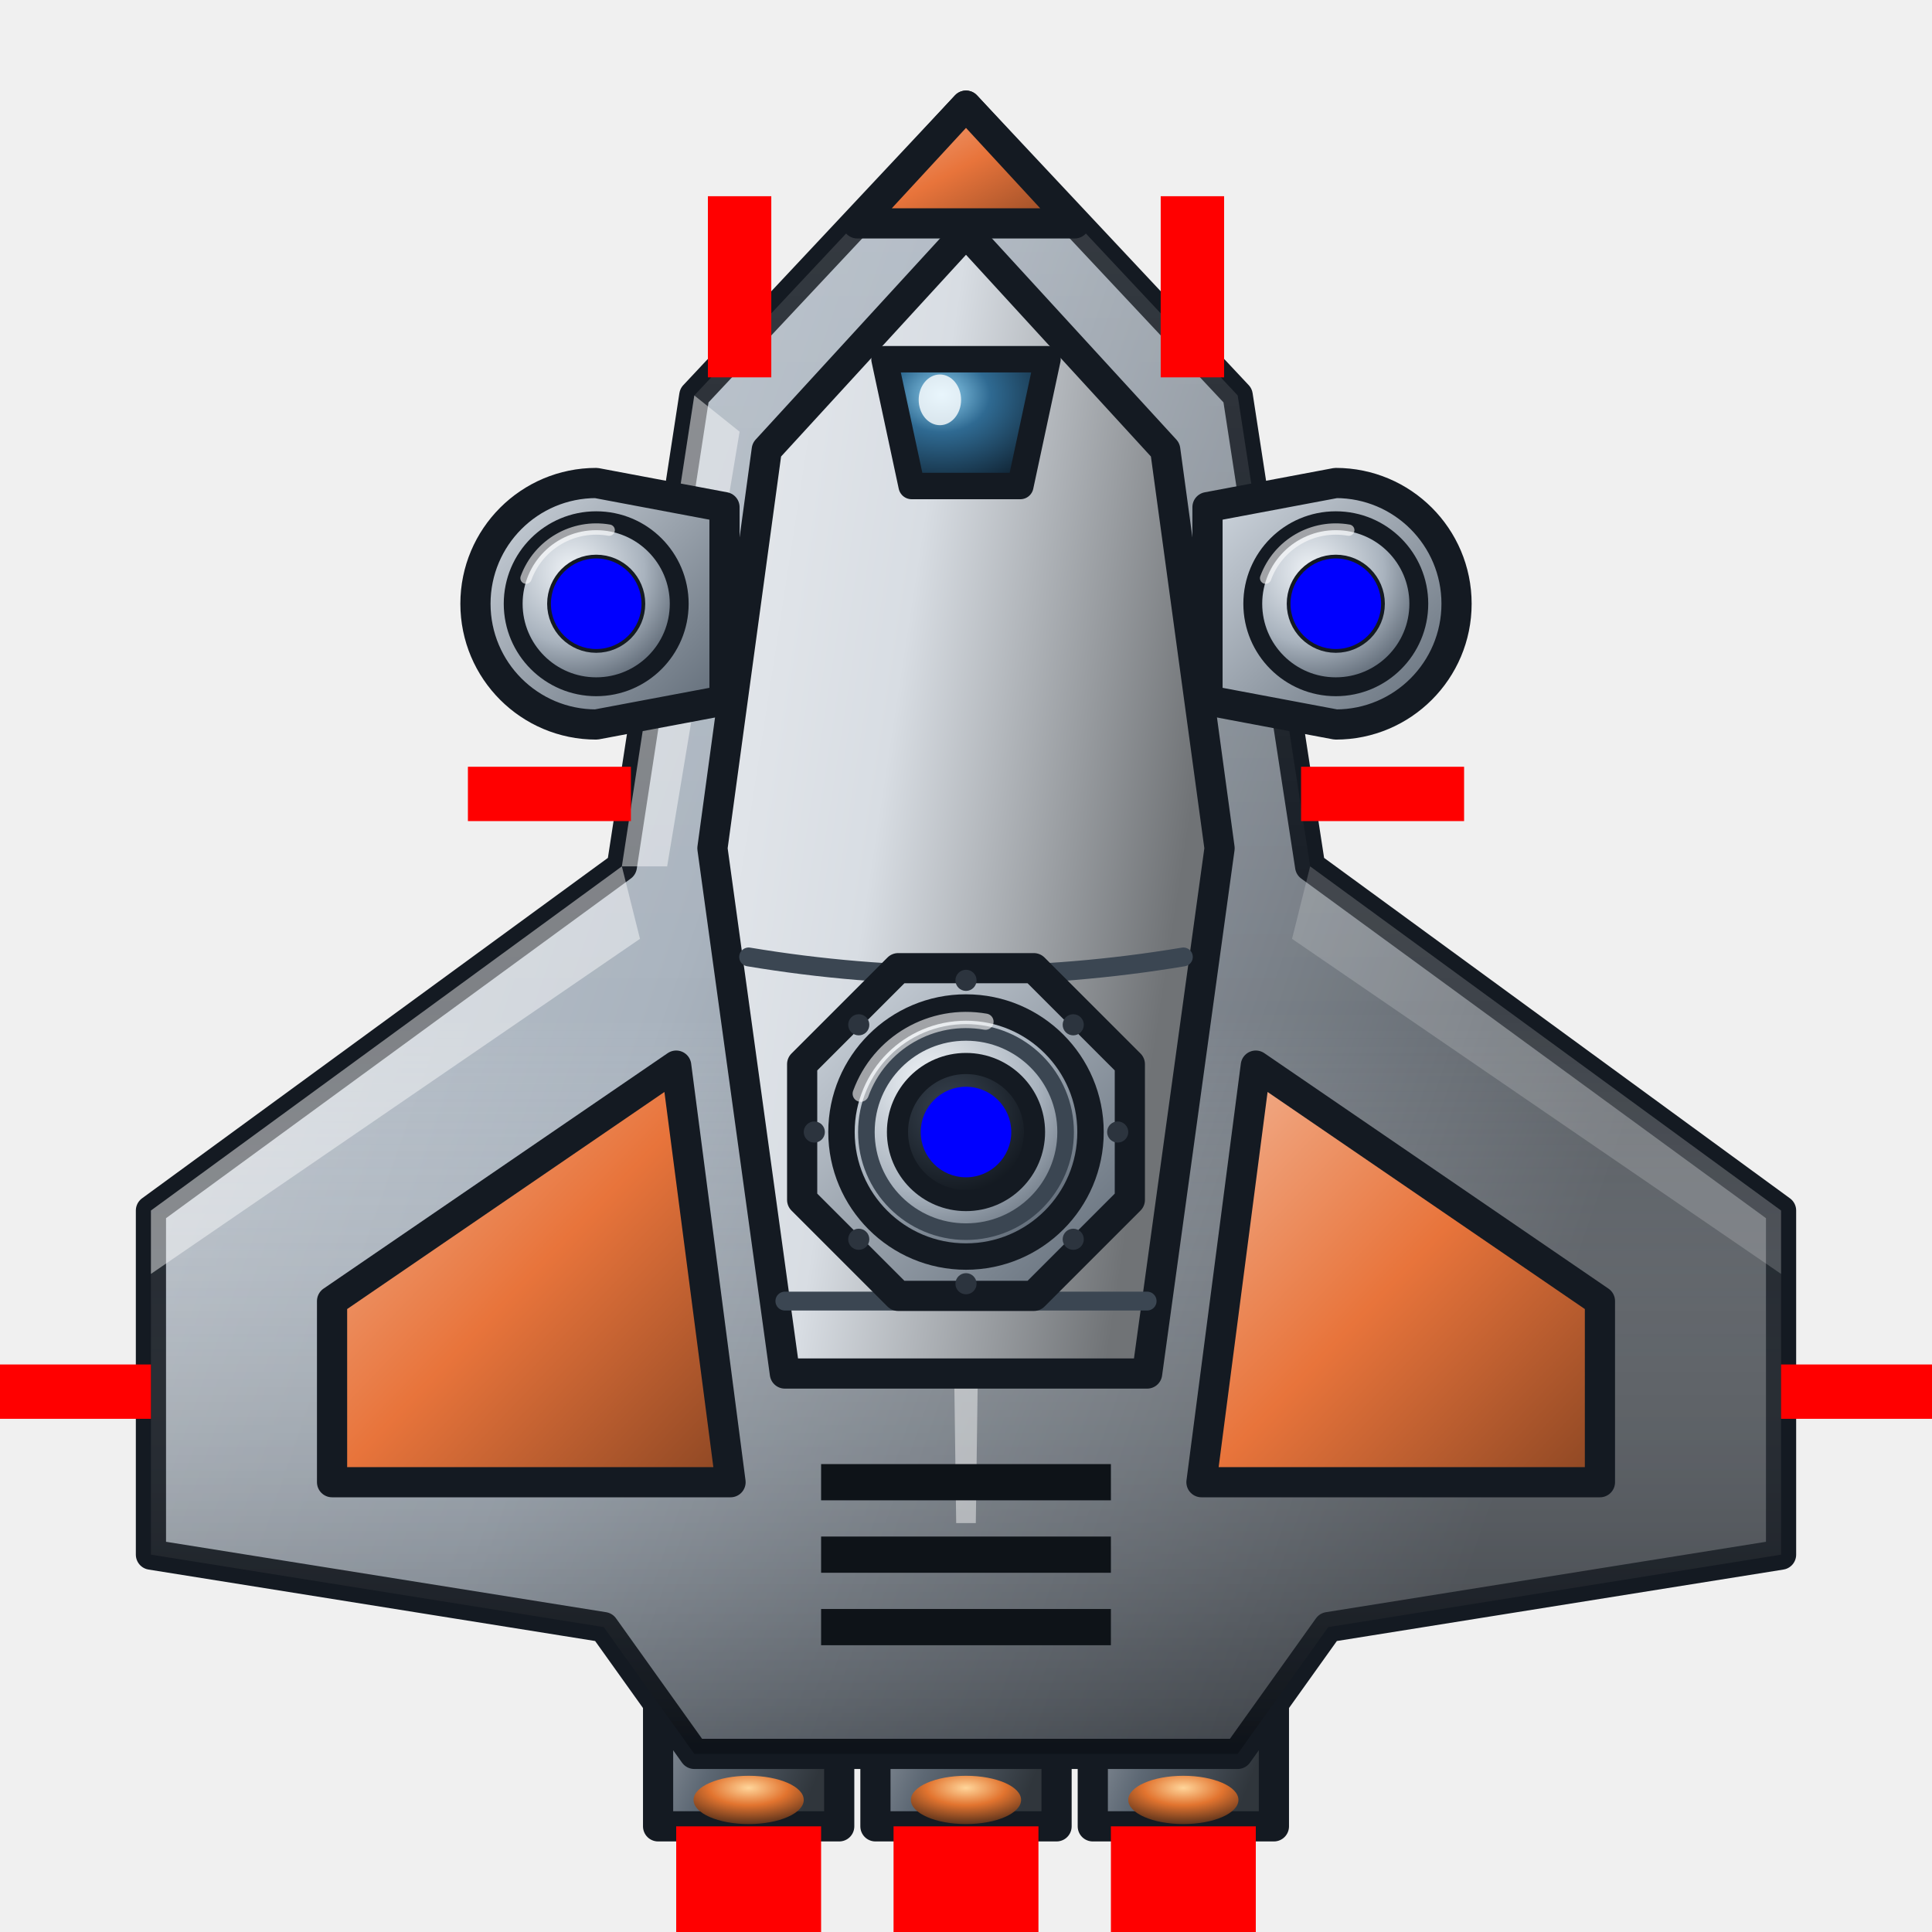
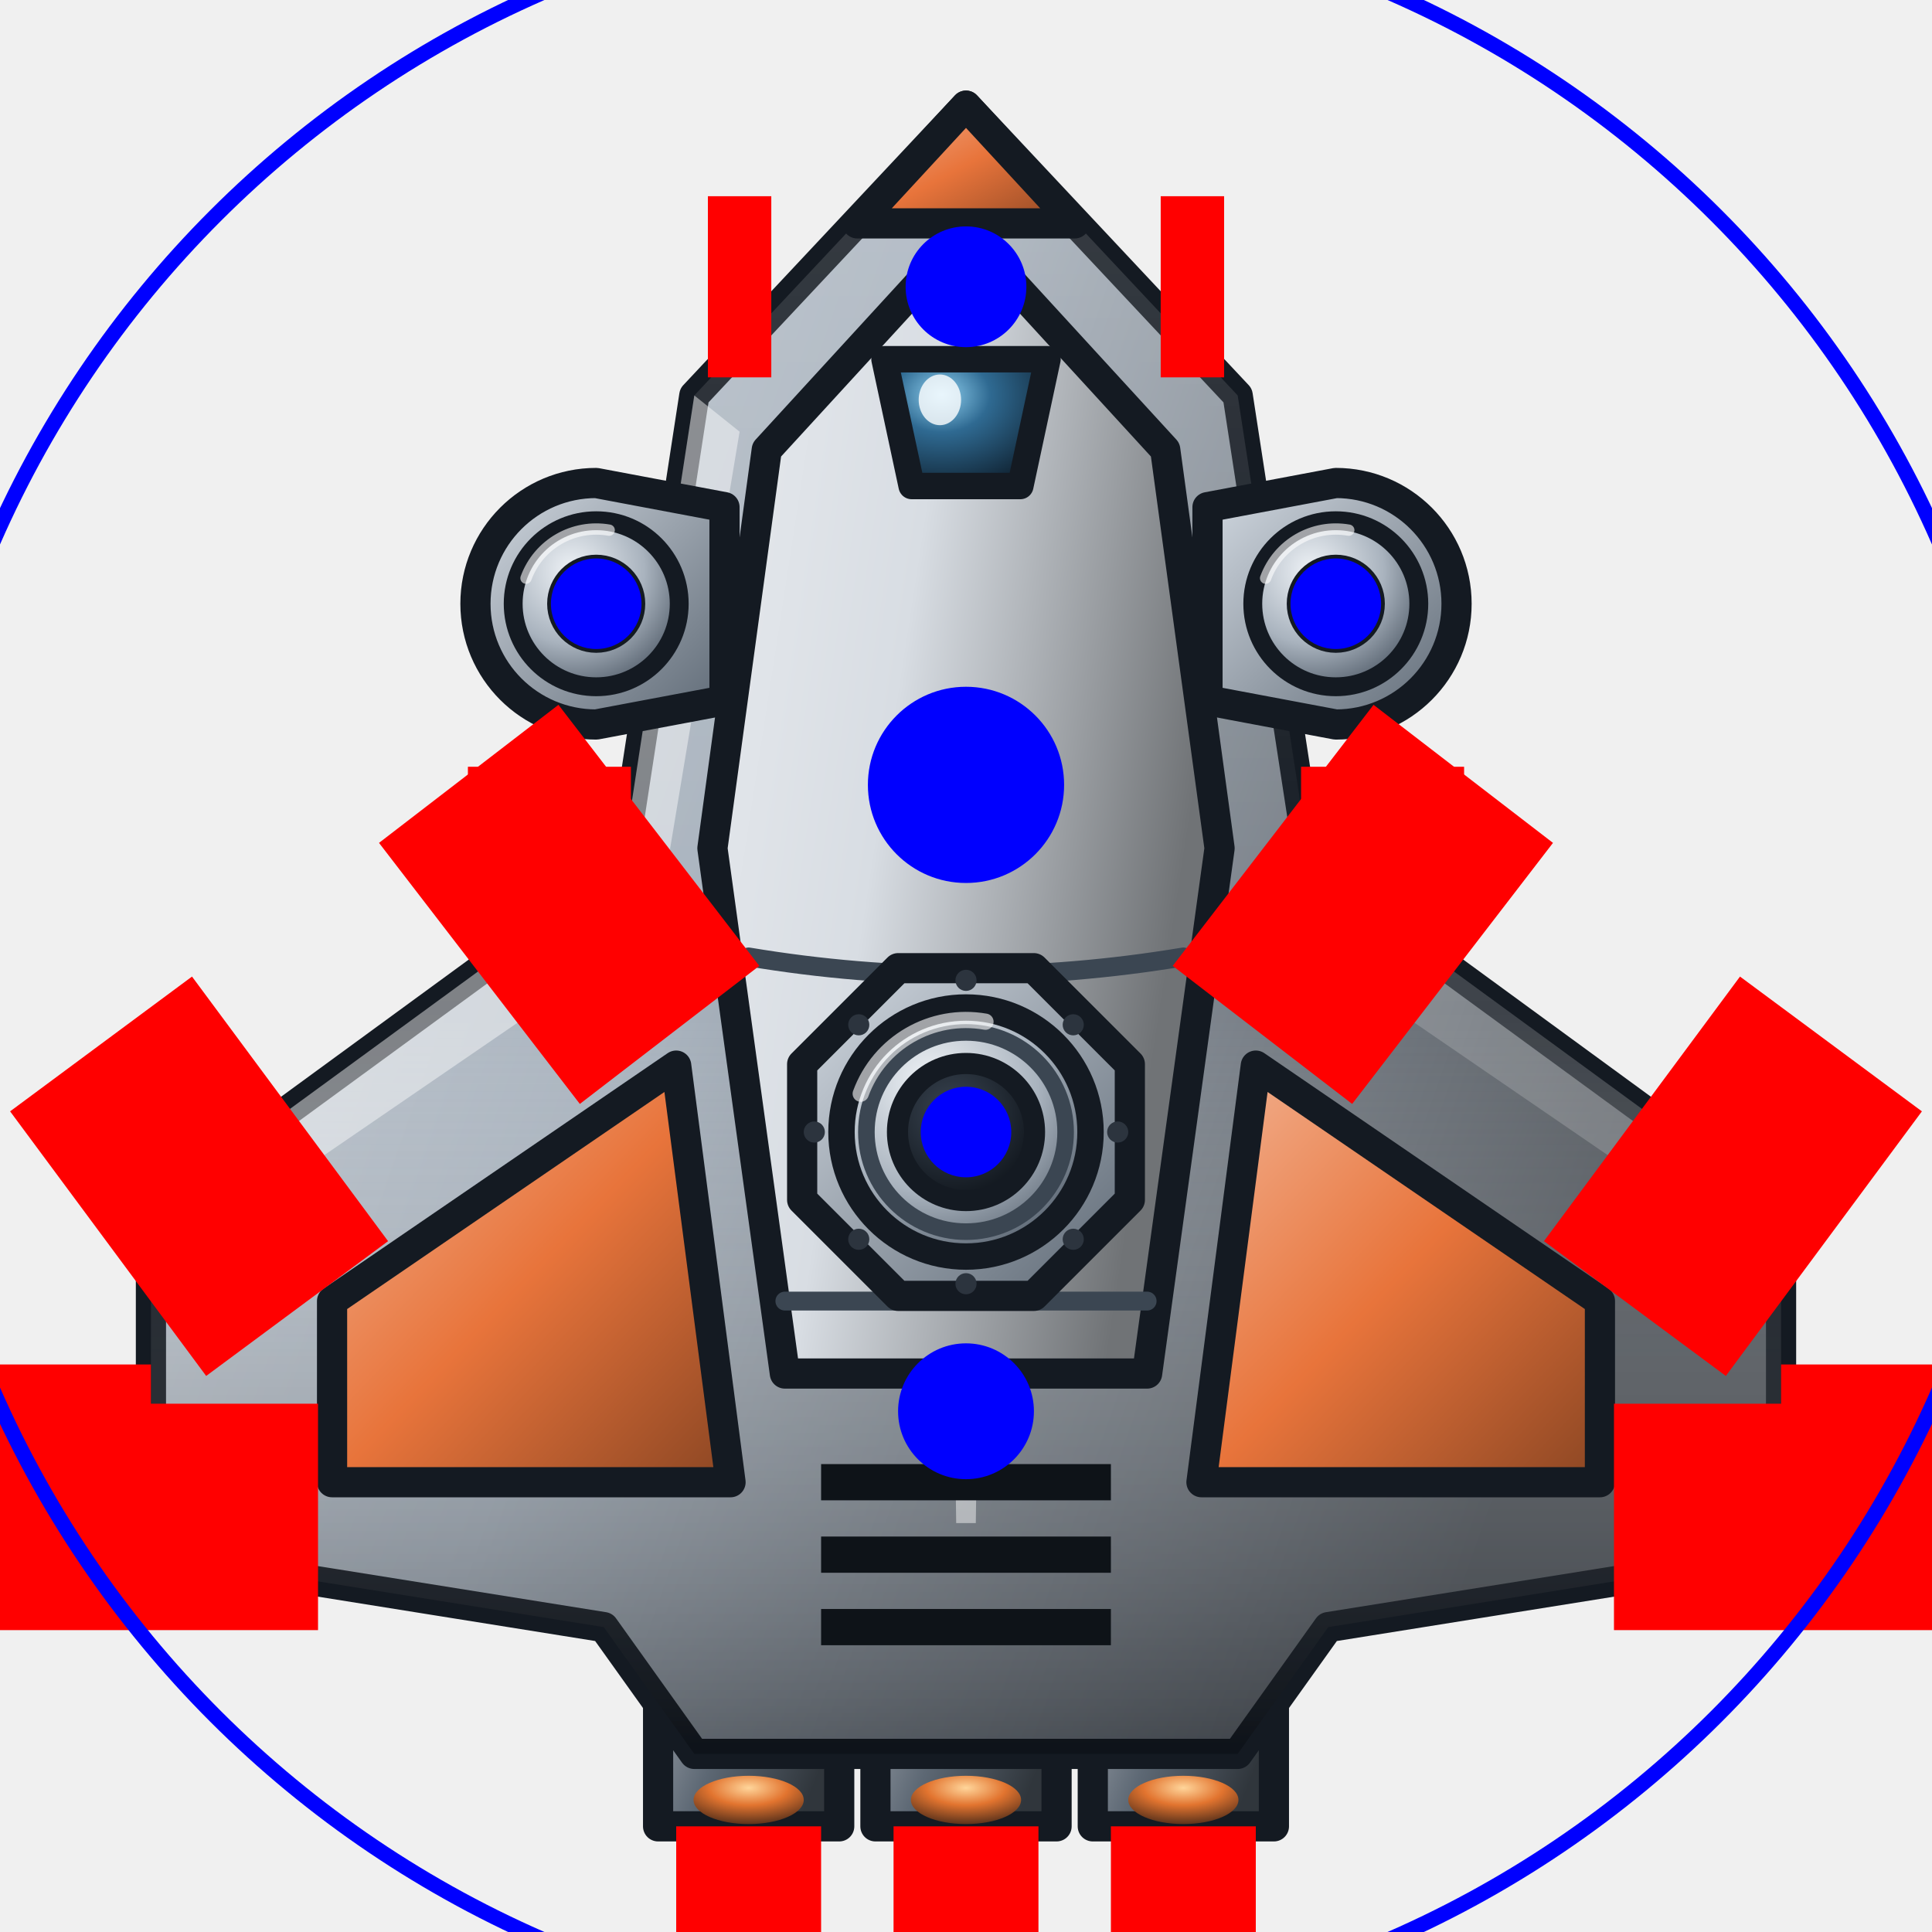
<svg xmlns="http://www.w3.org/2000/svg" viewBox="0 0 256 256">
  <defs>
    <radialGradient id="glass" cx="0.35" cy="0.28" r="0.85">
      <stop offset="0" stop-color="#8fd0f0" />
      <stop offset="0.35" stop-color="#2f6a92" />
      <stop offset="1" stop-color="#0b1824" />
    </radialGradient>
    <linearGradient id="shade" x1="0" y1="0" x2="0" y2="1">
      <stop offset="0" stop-color="#ffffff" stop-opacity="0.16" />
      <stop offset="0.55" stop-color="#ffffff" stop-opacity="0" />
      <stop offset="1" stop-color="#05080c" stop-opacity="0.38" />
    </linearGradient>
    <radialGradient id="nozzle" cx="0.5" cy="0.25" r="0.9">
      <stop offset="0" stop-color="#ffd59a" />
      <stop offset="0.4" stop-color="#e2742f" />
      <stop offset="1" stop-color="#2a1a14" />
    </radialGradient>
    <linearGradient id="l5d6874" x1="0" y1="0" x2="1" y2="0.35">
      <stop offset="0" stop-color="#9ba1a9" />
      <stop offset="0.45" stop-color="#5d6874" />
      <stop offset="1" stop-color="#30363c" />
    </linearGradient>
    <linearGradient id="la9b3be" x1="0" y1="0" x2="1" y2="0.35">
      <stop offset="0" stop-color="#cad0d7" />
      <stop offset="0.45" stop-color="#a9b3be" />
      <stop offset="1" stop-color="#585d63" />
    </linearGradient>
    <linearGradient id="ld8dde3" x1="0" y1="0" x2="1" y2="0.35">
      <stop offset="0" stop-color="#e7eaee" />
      <stop offset="0.45" stop-color="#d8dde3" />
      <stop offset="1" stop-color="#707376" />
    </linearGradient>
    <radialGradient id="r5d6874" cx="0.35" cy="0.32" r="0.8">
      <stop offset="0" stop-color="#a6acb3" />
      <stop offset="0.5" stop-color="#5d6874" />
      <stop offset="1" stop-color="#2e343a" />
    </radialGradient>
    <linearGradient id="accent-fill" x1="0" y1="0" x2="1" y2="1">
      <stop id="accent-light" offset="0" stop-color="#f2b393" />
      <stop id="accent-base" offset="0.5" stop-color="#e8743b" />
      <stop id="accent-dark" offset="1" stop-color="#8b4623" />
    </linearGradient>
    <radialGradient id="hp-ring" cx="0.35" cy="0.3" r="0.8">
      <stop offset="0" stop-color="#eef2f6" />
      <stop offset="0.55" stop-color="#a9b3be" />
      <stop offset="1" stop-color="#4a5562" />
    </radialGradient>
    <radialGradient id="hp-well" cx="0.4" cy="0.35" r="0.75">
      <stop offset="0" stop-color="#3a4552" />
      <stop offset="1" stop-color="#0b1016" />
    </radialGradient>
    <linearGradient id="hp-plate" x1="0" y1="0" x2="1" y2="1">
      <stop offset="0" stop-color="#d3dae2" />
      <stop offset="1" stop-color="#5d6874" />
    </linearGradient>
  </defs>
  <g id="hull" stroke="#141a22" stroke-width="4" stroke-linejoin="round" stroke-linecap="round">
    <rect x="87.2" y="220.4" width="24" height="21.6" fill="url(#l5d6874)" />
    <rect x="116" y="220.4" width="24" height="21.6" fill="url(#l5d6874)" />
    <rect x="144.8" y="220.4" width="24" height="21.6" fill="url(#l5d6874)" />
    <path d="M128 14 L164 52.4 L173.6 114.8 L236 160.4 L236 206 L176 215.6 L164 232.4 L92 232.4 L80 215.6 L20 206 L20 160.4 L82.4 114.8 L92 52.4 Z" fill="url(#la9b3be)" />
    <path d="M128 14 L164 52.4 L173.6 114.8 L236 160.4 L236 206 L176 215.6 L164 232.4 L92 232.4 L80 215.6 L20 206 L20 160.4 L82.4 114.8 L92 52.4 Z" fill="url(#shade)" stroke="none" />
    <path d="M128 35.84 L130.5 112.28 L129.3 201.82 L126.7 201.82 L125.5 112.28 Z" fill="#ffffff" fill-opacity="0.45" stroke="none" />
    <path d="M128 30.8 L154.4 59.6 L161.6 112.4 L152 182 L104 182 L94.4 112.4 L101.6 59.6 Z" fill="url(#ld8dde3)" />
    <path d="M117.2 47.6 L138.8 47.6 L135.2 64.4 L120.8 64.4 Z" fill="url(#glass)" stroke-width="3.5" />
    <ellipse cx="124.54" cy="52.98" rx="2.81" ry="3.36" fill="#ffffff" fill-opacity="0.8" stroke="none" />
    <path d="M82.4 114.8 L20 160.4 L20 168.8 L84.8 124.4 Z" fill="#ffffff" fill-opacity="0.45" stroke="none" />
    <path d="M173.6 114.8 L236 160.4 L236 168.8 L171.2 124.4 Z" fill="#ffffff" fill-opacity="0.18" stroke="none" />
    <path d="M99.2 126.8 Q128 131.6 156.8 126.8 M104 172.4 L152 172.4" fill="none" stroke="#3b4652" stroke-width="2.5" />
    <rect x="108.8" y="194" width="38.4" height="4.8" fill="#0e1318" stroke="none" />
    <rect x="108.8" y="203.6" width="38.4" height="4.8" fill="#0e1318" stroke="none" />
    <rect x="108.8" y="213.2" width="38.4" height="4.8" fill="#0e1318" stroke="none" />
    <path d="M92 52.4 L82.4 114.8 L88.4 114.8 L98 57.2 Z" fill="#ffffff" fill-opacity="0.45" stroke="none" />
    <ellipse cx="99.2" cy="238.5" rx="7.3" ry="3.2" fill="url(#nozzle)" stroke="none" />
    <ellipse cx="128" cy="238.5" rx="7.3" ry="3.2" fill="url(#nozzle)" stroke="none" />
    <ellipse cx="156.8" cy="238.5" rx="7.3" ry="3.2" fill="url(#nozzle)" stroke="none" />
    <path d="M96 67.2 L79 64 A16 16 0 0 0 79 96 L96 92.8 Z" fill="url(#hp-plate)" />
    <circle cx="79" cy="80" r="11" fill="url(#hp-ring)" stroke-width="2.5" />
    <circle cx="79" cy="80" r="5.5" fill="url(#hp-well)" stroke-width="2" />
    <path d="M69.7 76.61 A9.9 9.9 0 0 1 80.72 70.25" fill="none" stroke="#ffffff" stroke-opacity="0.6" stroke-width="1.5" />
    <path d="M160 67.2 L177 64 A16 16 0 0 1 177 96 L160 92.8 Z" fill="url(#hp-plate)" />
    <circle cx="177" cy="80" r="11" fill="url(#hp-ring)" stroke-width="2.5" />
    <circle cx="177" cy="80" r="5.5" fill="url(#hp-well)" stroke-width="2" />
    <path d="M167.7 76.61 A9.9 9.9 0 0 1 178.72 70.25" fill="none" stroke="#ffffff" stroke-opacity="0.6" stroke-width="1.5" />
    <path d="M149.71 158.99 L136.99 171.71 L119.01 171.71 L106.29 158.99 L106.29 141.01 L119.01 128.29 L136.99 128.29 L149.71 141.01 Z" fill="url(#hp-plate)" />
    <circle cx="148.1" cy="150" r="1.4" fill="#2c343e" stroke="none" />
    <circle cx="142.21" cy="164.21" r="1.4" fill="#2c343e" stroke="none" />
    <circle cx="128" cy="170.1" r="1.4" fill="#2c343e" stroke="none" />
    <circle cx="113.79" cy="164.21" r="1.4" fill="#2c343e" stroke="none" />
    <circle cx="107.9" cy="150" r="1.4" fill="#2c343e" stroke="none" />
    <circle cx="113.79" cy="135.79" r="1.4" fill="#2c343e" stroke="none" />
    <circle cx="128" cy="129.9" r="1.4" fill="#2c343e" stroke="none" />
    <circle cx="142.21" cy="135.79" r="1.4" fill="#2c343e" stroke="none" />
    <circle cx="128" cy="150" r="16.5" fill="url(#hp-ring)" stroke-width="3.5" />
    <circle cx="128" cy="150" r="13.2" fill="none" stroke="#3b4652" stroke-width="2.2" />
    <circle cx="128" cy="150" r="9.08" fill="url(#hp-well)" stroke-width="2.8" />
    <path d="M114.05 144.92 A14.85 14.85 0 0 1 130.58 135.38" fill="none" stroke="#ffffff" stroke-opacity="0.6" stroke-width="2.15" />
  </g>
  <g id="accent" stroke="#141a22" stroke-width="4" stroke-linejoin="round" stroke-linecap="round">
    <path d="M44 172.4 L89.6 141.2 L96.8 196.4 L44 196.4 Z" fill="url(#accent-fill)" />
    <path d="M212 172.4 L166.4 141.2 L159.2 196.4 L212 196.4 Z" fill="url(#accent-fill)" />
    <path d="M128 14 L142.4 29.6 L113.6 29.6 Z" fill="url(#accent-fill)" />
  </g>
  <g id="anchors">
    <line id="flame-main-1" x1="99.2" y1="242" x2="99.2" y2="278" stroke="#ff0000" stroke-width="19.2" />
    <line id="flame-main-2" x1="128" y1="242" x2="128" y2="278" stroke="#ff0000" stroke-width="19.2" />
    <line id="flame-main-3" x1="156.8" y1="242" x2="156.8" y2="278" stroke="#ff0000" stroke-width="19.2" />
    <line id="flame-reverse-1" x1="98" y1="50" x2="98" y2="26" stroke="#ff0000" stroke-width="8.4" />
    <line id="flame-reverse-2" x1="158" y1="50" x2="158" y2="26" stroke="#ff0000" stroke-width="8.4" />
    <line id="flame-side-1" x1="83.6" y1="105.2" x2="62" y2="105.2" stroke="#ff0000" stroke-width="7.2" />
    <line id="flame-side-2" x1="172.4" y1="105.2" x2="194" y2="105.2" stroke="#ff0000" stroke-width="7.2" />
    <line id="flame-side-3" x1="20" y1="184.4" x2="-1.6" y2="184.4" stroke="#ff0000" stroke-width="7.2" />
    <line id="flame-side-4" x1="236" y1="184.4" x2="257.6" y2="184.4" stroke="#ff0000" stroke-width="7.2" />
    <circle id="turret-medium-1" cx="79" cy="80" r="6" fill="#0000ff" />
    <circle id="turret-medium-2" cx="177" cy="80" r="6" fill="#0000ff" />
    <circle id="turret-heavy-1" cx="128" cy="150" r="6" fill="#0000ff" />
+     <line id="armor-1" x1="39.37" y1="173.39" x2="13.39" y2="138.33" stroke="#ff0000" stroke-width="30" />
+     <line id="armor-2" x1="216.63" y1="173.39" x2="242.61" y2="138.33" stroke="#ff0000" stroke-width="30" />
+     <line id="armor-3" x1="88.72" y1="137.13" x2="62.11" y2="102.54" stroke="#ff0000" stroke-width="30" />
+     <line id="armor-4" x1="167.28" y1="137.13" x2="193.89" y2="102.54" stroke="#ff0000" stroke-width="30" />
+     <line id="armor-5" x1="42.14" y1="201" x2="-1.5" y2="201" stroke="#ff0000" stroke-width="30" />
+     <line id="armor-6" x1="213.86" y1="201" x2="257.5" y2="201" stroke="#ff0000" stroke-width="30" />
+     <circle id="module-1" cx="128" cy="187" r="9" fill="#0000ff" />
+     <circle id="module-2" cx="128" cy="104" r="13" fill="#0000ff" />
+     <circle id="nose" cx="128" cy="38" r="8" fill="#0000ff" />
+     <circle id="shield" cx="128" cy="128" r="140.62" fill="none" stroke="#0000ff" stroke-width="2" />
  </g>
</svg>
